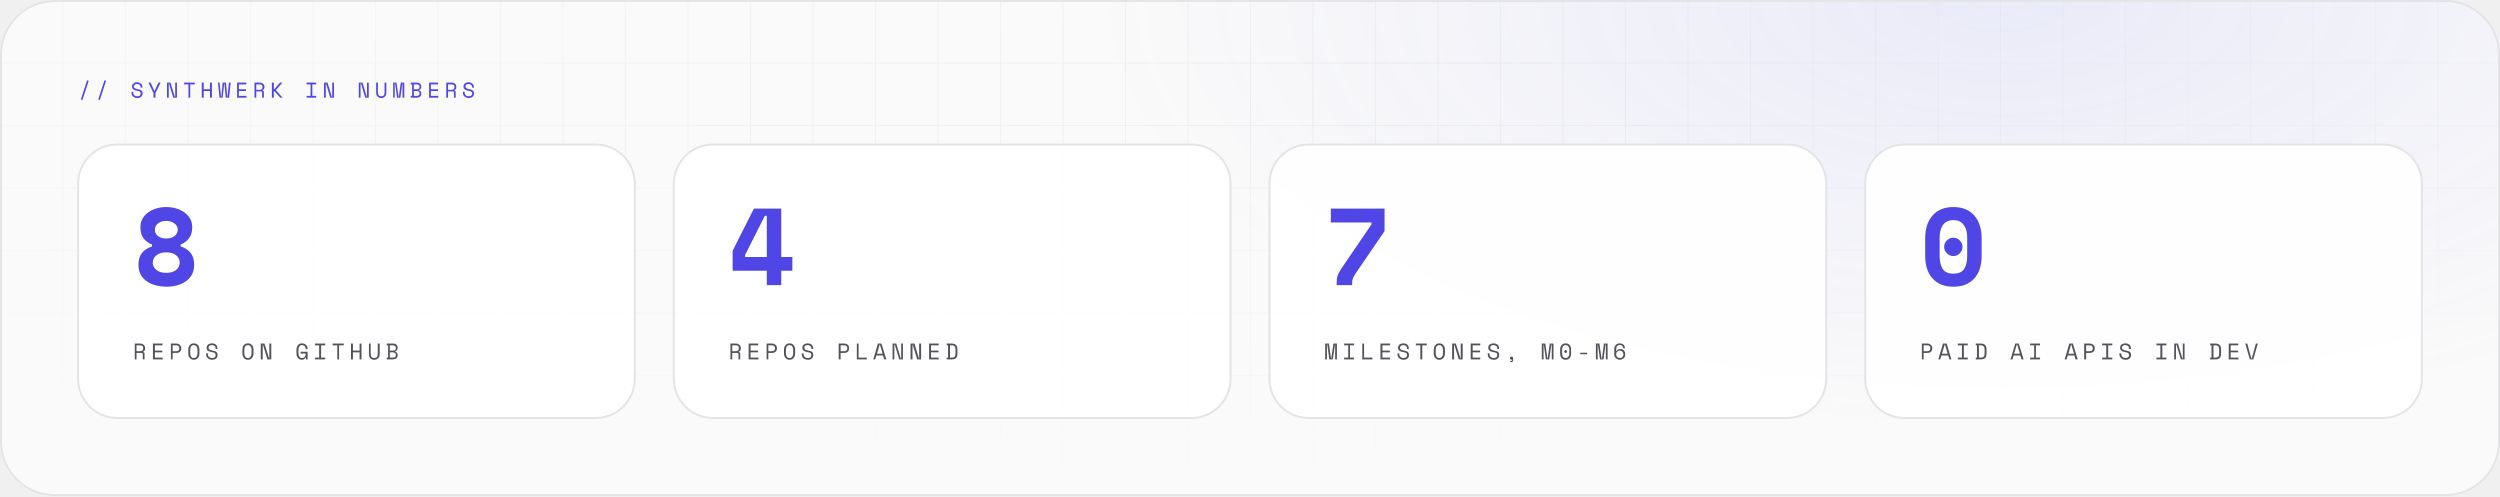
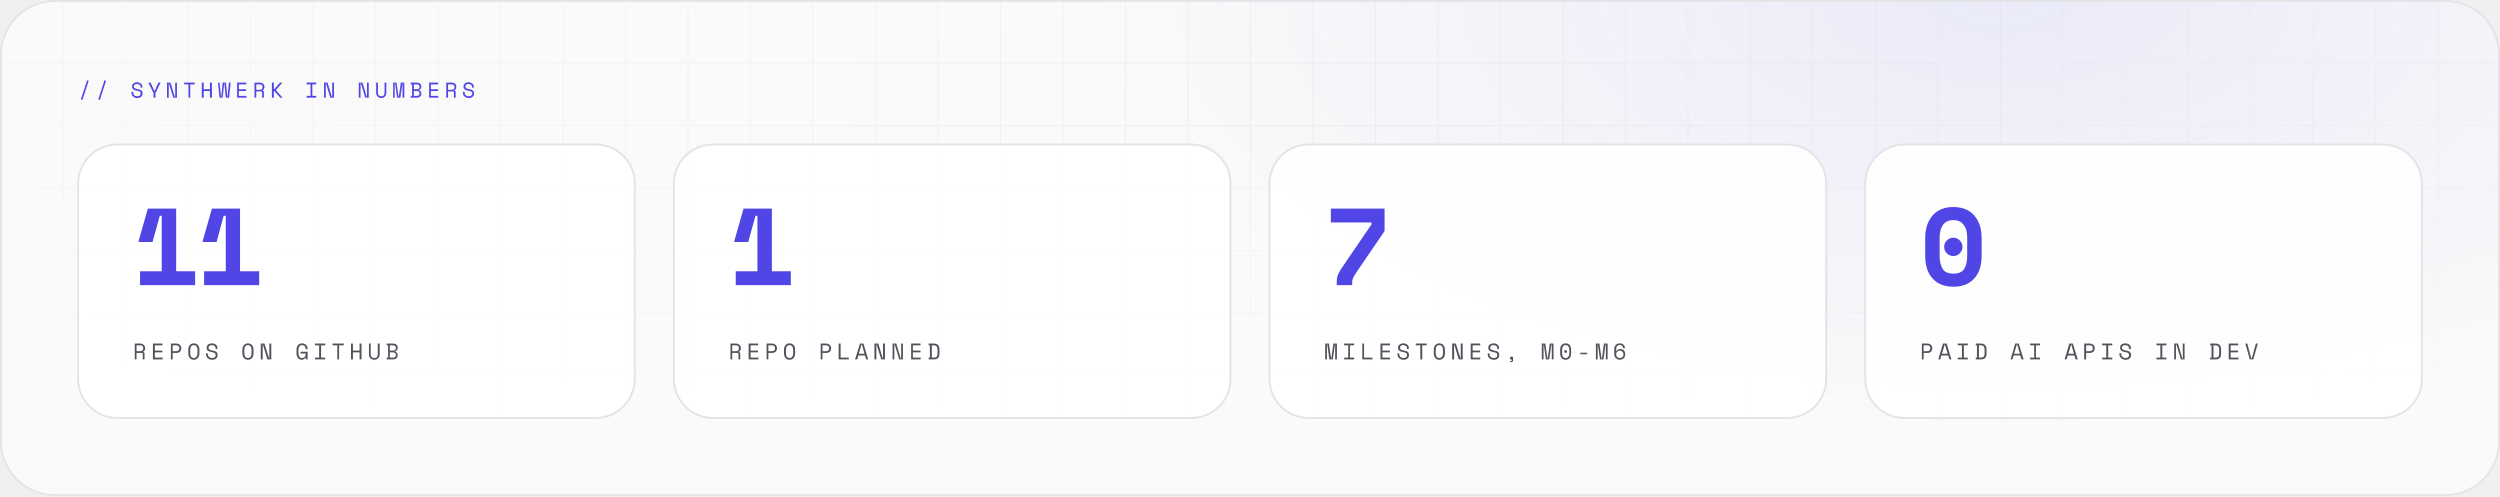
- <svg xmlns="http://www.w3.org/2000/svg" viewBox="0 0 1280 254" width="1280" height="254" role="img" aria-label="8 REPOS ON GITHUB. 4 REPOS PLANNED. 7 MILESTONES, M0-M6. 0 PAID AI APIS IN DEV">
+ <svg xmlns="http://www.w3.org/2000/svg" viewBox="0 0 1280 254" width="1280" height="254" role="img" aria-label="11 REPOS ON GITHUB. 1 REPO PLANNED. 7 MILESTONES, M0-M6. 0 PAID AI APIS IN DEV">
  <defs>
    <radialGradient id="vmp-stats-l-g">
      <stop offset="0" stop-color="#6366f1" stop-opacity="0.1" />
      <stop offset="1" stop-color="#6366f1" stop-opacity="0" />
    </radialGradient>
    <pattern id="vmp-stats-l-grid" width="32" height="32" patternUnits="userSpaceOnUse">
      <path d="M32 0H0V32" fill="none" stroke="#18181b" stroke-opacity="0.05" stroke-width="1" />
    </pattern>
    <radialGradient id="vmp-stats-l-fade" cx="0.5" cy="0.2" r="0.8">
      <stop offset="0" stop-color="#fff" />
      <stop offset="1" stop-color="#fff" stop-opacity="0" />
    </radialGradient>
    <mask id="vmp-stats-l-m">
      <rect width="1280" height="254" fill="url(#vmp-stats-l-fade)" />
    </mask>
    <clipPath id="vmp-stats-l-clip">
      <rect width="1280" height="254" rx="28" />
    </clipPath>
  </defs>
  <g clip-path="url(#vmp-stats-l-clip)">
    <rect width="1280" height="254" fill="#fafafa" />
    <rect width="1280" height="254" fill="url(#vmp-stats-l-grid)" mask="url(#vmp-stats-l-m)" />
    <ellipse cx="1024" cy="0" rx="461" ry="220" fill="url(#vmp-stats-l-g)" />
  </g>
  <rect x="0.5" y="0.5" width="1279" height="253" rx="27.5" fill="none" stroke="#e4e4e7" />
  <path fill="#4f46e5" d="M42.2 51.2 41.4 50.9 44.6 41.1 45.4 41.4ZM51.1 51.2 50.3 50.9 53.5 41.1 54.3 41.4ZM70.3 50.2Q69.3 50.2 68.7 49.8Q68 49.4 67.6 48.8Q67.3 48.1 67.3 47.3V47H68.2V47.3Q68.2 48.3 68.8 48.8Q69.3 49.3 70.3 49.3Q71.2 49.3 71.6 48.9Q72 48.5 72 47.9V47.8Q72 47.2 71.6 46.9Q71.2 46.6 70.2 46.5Q69 46.3 68.3 45.8Q67.6 45.3 67.6 44.3V44.2Q67.6 43.6 67.9 43.1Q68.3 42.7 68.8 42.4Q69.4 42.1 70.2 42.1Q71 42.1 71.6 42.5Q72.3 42.8 72.6 43.3Q72.9 43.8 72.9 44.5V44.9H72V44.5Q72 44 71.7 43.7Q71.5 43.3 71.1 43.2Q70.6 43 70.2 43Q69.7 43 69.4 43.1Q69 43.3 68.8 43.6Q68.5 43.8 68.5 44.2V44.3Q68.5 44.9 69.1 45.2Q69.6 45.5 70.6 45.7Q71.8 45.8 72.4 46.4Q73 46.9 73 47.8V47.9Q73 48.9 72.3 49.5Q71.6 50.2 70.3 50.2ZM78.6 50V47.3H78.4L76 42.3H77.1L79 46.5H79.2L81.1 42.3H82.2L79.8 47.3H79.6V50ZM85.5 50V42.3H87.3L89.5 49.6H89.7V42.3H90.6V50H88.7L86.5 42.7H86.4V50ZM96.5 50V43.2H94.3V42.3H99.7V43.2H97.4V50ZM103.3 50V42.3H104.3V45.7H107.5V42.3H108.5V50H107.5V46.6H104.3V50ZM112.4 50 111.6 42.3H112.4L113.2 49.6H113.3L114 42.3H115.7L116.4 49.6H116.5L117.2 42.3H118.1L117.3 50H115.6L114.9 42.7H114.8L114 50ZM121.4 50V42.3H126.1V43.2H122.3V45.7H126V46.6H122.3V49.1H126.2V50ZM130.3 50V42.3H133Q133.8 42.3 134.3 42.6Q134.8 42.9 135.1 43.4Q135.4 43.8 135.4 44.4V44.7Q135.4 45.1 135.1 45.6Q134.9 46 134.4 46.2V46.4Q134.7 46.4 134.9 46.6Q135.1 46.8 135.1 47.2V50H134.2V47.4Q134.2 47.1 134 47Q133.9 46.8 133.6 46.8H131.2V50ZM131.2 46H132.9Q134.4 46 134.4 44.7V44.5Q134.4 43.9 134.1 43.5Q133.7 43.2 132.9 43.2H131.2ZM139.2 50V42.3H140.2V45.7H140.4L143.4 42.3H144.5V42.4L141.3 46.1V46.2L144.6 49.9V50H143.5L140.4 46.6H140.2V50ZM157 50V49.1H159V43.2H157V42.3H161.9V43.2H159.9V49.1H161.9V50ZM165.9 50V42.3H167.7L169.9 49.6H170.1V42.3H171V50H169.1L166.9 42.7H166.8V50ZM183.7 50V42.3H185.6L187.8 49.6H187.9V42.3H188.8V50H187L184.8 42.7H184.6V50ZM195.2 50.2Q194 50.2 193.3 49.4Q192.6 48.7 192.6 47.4V42.3H193.5V47.4Q193.5 48.3 193.9 48.8Q194.4 49.3 195.2 49.3Q196.1 49.3 196.5 48.8Q196.9 48.3 196.9 47.4V42.3H197.8V47.4Q197.8 48.7 197.1 49.4Q196.4 50.2 195.2 50.2ZM201.3 50V42.3H203L204.1 49.6H204.2L205.2 42.3H207V50H206.1V42.7H206L205 50H203.3L202.3 42.7H202.1V50ZM210.3 50V49.1H211V43.2H210.3V42.3H213.4Q214.6 42.3 215.1 42.9Q215.7 43.4 215.7 44.3V44.4Q215.7 45.1 215.4 45.5Q215 45.9 214.4 46.1V46.2Q215 46.3 215.4 46.8Q215.7 47.2 215.7 47.9V48Q215.7 48.9 215.1 49.4Q214.6 50 213.4 50ZM211.9 45.7H213.4Q214.1 45.7 214.5 45.4Q214.8 45 214.8 44.4V44.4Q214.8 43.8 214.4 43.5Q214 43.2 213.4 43.2H211.9ZM211.9 49.1H213.4Q214 49.1 214.4 48.8Q214.8 48.5 214.8 47.9V47.9Q214.8 47.3 214.5 46.9Q214.1 46.6 213.4 46.6H211.9ZM219.7 50V42.3H224.3V43.2H220.6V45.7H224.3V46.6H220.6V49.1H224.4V50ZM228.5 50V42.3H231.3Q232 42.3 232.6 42.6Q233.1 42.9 233.4 43.4Q233.6 43.8 233.6 44.4V44.7Q233.6 45.1 233.4 45.6Q233.1 46 232.6 46.2V46.4Q233 46.4 233.2 46.6Q233.3 46.8 233.3 47.2V50H232.4V47.4Q232.4 47.1 232.3 47Q232.2 46.8 231.8 46.8H229.4V50ZM229.4 46H231.1Q232.7 46 232.7 44.7V44.5Q232.7 43.9 232.3 43.5Q231.9 43.2 231.1 43.2H229.4ZM240 50.2Q239 50.2 238.4 49.8Q237.7 49.4 237.3 48.8Q237 48.1 237 47.3V47H237.9V47.3Q237.9 48.3 238.5 48.8Q239 49.3 240 49.3Q240.9 49.3 241.3 48.9Q241.8 48.5 241.8 47.9V47.8Q241.8 47.2 241.3 46.9Q240.9 46.6 239.9 46.5Q238.7 46.3 238 45.8Q237.3 45.3 237.3 44.3V44.2Q237.3 43.6 237.7 43.1Q238 42.7 238.5 42.4Q239.1 42.1 239.9 42.1Q240.7 42.1 241.3 42.5Q242 42.8 242.3 43.3Q242.6 43.8 242.6 44.5V44.9H241.7V44.5Q241.7 44 241.4 43.7Q241.2 43.3 240.8 43.2Q240.3 43 239.9 43Q239.4 43 239.1 43.1Q238.7 43.3 238.5 43.6Q238.3 43.8 238.3 44.2V44.3Q238.3 44.9 238.8 45.2Q239.3 45.5 240.3 45.7Q241.5 45.8 242.1 46.4Q242.7 46.9 242.7 47.8V47.9Q242.7 48.9 242 49.5Q241.3 50.2 240 50.2Z" />
  <rect x="40.0" y="74" width="285.0" height="140" rx="20" fill="#ffffff" fill-opacity="0.92" stroke="#e4e4e7" />
-   <path fill="#4f46e5" d="M85.1 146.8Q80.8 146.7 77.6 145.4Q74.4 144 72.6 141.5Q70.9 139.1 70.9 135.8V135.5Q70.9 132.7 71.9 130.8Q72.9 128.9 74.5 127.8Q76.1 126.7 77.8 126.2V125.2Q75.4 124.3 73.6 122.2Q71.9 120.1 71.9 116.5V116.2Q71.9 113 73.8 110.7Q75.7 108.4 78.7 107.2Q81.7 106 85.1 106Q88.6 106 91.6 107.2Q94.6 108.4 96.5 110.7Q98.4 113 98.4 116.2V116.5Q98.4 120.1 96.6 122.2Q94.9 124.3 92.5 125.2V126.2Q94.3 126.7 95.8 127.8Q97.4 128.9 98.4 130.8Q99.4 132.7 99.4 135.5V135.8Q99.4 139.1 97.7 141.5Q95.9 144 92.7 145.4Q89.5 146.8 85.1 146.8ZM85.1 122.1Q87.7 122.1 89.3 120.9Q91 119.6 91 117.6Q91 115.6 89.3 114.4Q87.7 113.1 85.1 113.1Q82.6 113.1 80.9 114.4Q79.3 115.6 79.3 117.6Q79.3 119.6 80.9 120.9Q82.6 122.1 85.1 122.1ZM85.1 139.7Q88.4 139.7 90.2 138.2Q92 136.7 92 134.5Q92 132.2 90.2 130.7Q88.4 129.2 85.1 129.2Q81.9 129.2 80.1 130.7Q78.2 132.2 78.2 134.5Q78.2 136.7 80.1 138.2Q81.9 139.7 85.1 139.7Z" />
+   <path fill="#4f46e5" d="M71.7 146V138.9H82.8V110.5H81.8L78.1 123.9H71V123.3L75.7 106.8H90.2V138.9H99.9V146ZM104.5 146V138.9H115.6V110.5H114.5L110.9 123.9H103.8V123.3L108.5 106.8H122.9V138.9H132.7V146Z" />
  <path fill="#52525b" d="M69 184V175.9H71.9Q72.7 175.9 73.2 176.3Q73.8 176.6 74 177.1Q74.3 177.5 74.3 178.1V178.5Q74.3 178.9 74.1 179.4Q73.8 179.8 73.3 180.1V180.2Q73.6 180.3 73.8 180.5Q74 180.7 74 181.1V184H73.1V181.3Q73.1 181 72.9 180.8Q72.8 180.7 72.5 180.7H69.9V184ZM69.9 179.8H71.7Q73.3 179.8 73.3 178.4V178.2Q73.3 177.6 73 177.2Q72.6 176.8 71.7 176.8H69.9ZM78.3 184V175.9H83.2V176.8H79.3V179.5H83.1V180.4H79.3V183.1H83.3V184ZM87.5 184V175.9H90.3Q91.2 175.9 91.7 176.3Q92.2 176.6 92.5 177.1Q92.8 177.5 92.8 178.1V178.5Q92.8 179.1 92.5 179.6Q92.2 180.1 91.7 180.4Q91.1 180.7 90.3 180.7H88.4V184ZM88.4 179.8H90.2Q91.8 179.8 91.8 178.4V178.2Q91.8 177.6 91.4 177.2Q91 176.8 90.2 176.8H88.4ZM99.2 184.2Q97.9 184.2 97.2 183.3Q96.4 182.5 96.4 180.9V179.1Q96.4 177.5 97.2 176.7Q97.9 175.8 99.2 175.8Q100.6 175.8 101.3 176.7Q102.1 177.5 102.1 179.1V180.9Q102.1 182.5 101.3 183.3Q100.6 184.2 99.2 184.2ZM99.2 183.3Q100.2 183.3 100.6 182.6Q101.1 182 101.1 180.8V179.1Q101.1 178 100.6 177.4Q100.2 176.7 99.2 176.7Q98.3 176.7 97.8 177.4Q97.4 178 97.4 179.1V180.8Q97.4 182 97.8 182.6Q98.3 183.3 99.2 183.3ZM108.6 184.2Q107.6 184.2 106.9 183.8Q106.2 183.4 105.8 182.7Q105.5 182.1 105.5 181.2V180.9H106.4V181.1Q106.4 182.2 107 182.7Q107.6 183.3 108.6 183.3Q109.5 183.3 110 182.9Q110.4 182.5 110.4 181.8V181.7Q110.4 181.1 110 180.8Q109.5 180.4 108.5 180.3Q107.3 180.1 106.5 179.6Q105.8 179.1 105.8 178.1V177.9Q105.8 177.3 106.2 176.8Q106.5 176.3 107.1 176.1Q107.7 175.8 108.5 175.8Q109.4 175.8 110 176.1Q110.7 176.5 111 177Q111.3 177.5 111.3 178.2V178.7H110.4V178.3Q110.4 177.7 110.1 177.4Q109.8 177 109.4 176.9Q109 176.7 108.5 176.7Q108 176.7 107.6 176.8Q107.3 177 107 177.3Q106.8 177.5 106.8 178V178Q106.8 178.7 107.3 179Q107.9 179.3 108.9 179.5Q110.2 179.7 110.8 180.2Q111.4 180.8 111.4 181.7V181.8Q111.4 182.9 110.7 183.5Q110 184.2 108.6 184.2ZM126.9 184.2Q125.6 184.2 124.9 183.3Q124.1 182.5 124.1 180.9V179.1Q124.1 177.5 124.9 176.7Q125.6 175.8 126.9 175.8Q128.3 175.8 129 176.7Q129.8 177.5 129.8 179.1V180.9Q129.8 182.5 129 183.3Q128.3 184.2 126.9 184.2ZM126.9 183.3Q127.9 183.3 128.3 182.6Q128.8 182 128.8 180.8V179.1Q128.8 178 128.3 177.4Q127.9 176.7 126.9 176.7Q126 176.7 125.5 177.4Q125.1 178 125.1 179.1V180.8Q125.1 182 125.5 182.6Q126 183.3 126.9 183.3ZM133.5 184V175.9H135.4L137.8 183.6H137.9V175.9H138.9V184H136.9L134.6 176.4H134.5V184ZM154.6 184.2Q153.3 184.2 152.6 183.3Q151.8 182.5 151.8 180.9V179.1Q151.8 177.5 152.6 176.7Q153.3 175.8 154.6 175.8Q155.6 175.8 156.2 176.2Q156.8 176.6 157.2 177.2Q157.5 177.9 157.5 178.7V178.8H156.5V178.7Q156.5 178.2 156.3 177.7Q156.1 177.3 155.7 177Q155.3 176.7 154.6 176.7Q153.7 176.7 153.3 177.4Q152.8 178 152.8 179.1V180.8Q152.8 182 153.3 182.6Q153.7 183.3 154.7 183.3Q155.5 183.3 156 182.7Q156.5 182.1 156.5 181.2V181H153.9V180.1H157.5V184H156.6V183H156.4Q156.3 183.5 155.8 183.8Q155.3 184.2 154.6 184.2ZM161.3 184V183.1H163.4V176.8H161.3V175.9H166.5V176.8H164.4V183.1H166.5V184ZM172.7 184V176.8H170.3V175.9H176V176.8H173.6V184ZM179.7 184V175.9H180.7V179.5H184.1V175.9H185.1V184H184.1V180.4H180.7V184ZM191.6 184.2Q190.3 184.2 189.6 183.4Q188.9 182.7 188.9 181.3V175.9H189.8V181.3Q189.8 182.3 190.3 182.8Q190.7 183.3 191.6 183.3Q192.5 183.3 193 182.8Q193.4 182.3 193.4 181.3V175.9H194.4V181.3Q194.4 182.7 193.6 183.4Q192.9 184.2 191.6 184.2ZM198 184V183.1H198.7V176.8H198V175.9H201.2Q202.4 175.9 203 176.5Q203.6 177.1 203.6 178V178.2Q203.6 178.8 203.2 179.3Q202.8 179.7 202.3 179.9V180Q202.8 180.2 203.2 180.6Q203.6 181.1 203.6 181.8V181.9Q203.6 182.8 203 183.4Q202.4 184 201.2 184ZM199.6 179.5H201.2Q201.9 179.5 202.3 179.2Q202.7 178.8 202.7 178.2V178.1Q202.7 177.5 202.3 177.2Q201.9 176.8 201.2 176.8H199.6ZM199.6 183.1H201.2Q201.9 183.1 202.3 182.8Q202.7 182.4 202.7 181.8V181.8Q202.7 181.1 202.3 180.8Q201.9 180.4 201.2 180.4H199.6Z" />
  <rect x="345.0" y="74" width="285.0" height="140" rx="20" fill="#ffffff" fill-opacity="0.92" stroke="#e4e4e7" />
-   <path fill="#4f46e5" d="M392.6 146V138.6H375.1V128.4L386 106.8H400V131.6H405.7V138.6H400V146ZM381.5 131.6H392.6V110.5H391.6L381.5 130.5Z" />
-   <path fill="#52525b" d="M374 184V175.9H376.9Q377.7 175.9 378.2 176.3Q378.8 176.6 379 177.1Q379.3 177.5 379.3 178.1V178.5Q379.3 178.9 379.1 179.4Q378.8 179.8 378.3 180.1V180.2Q378.6 180.3 378.8 180.5Q379 180.7 379 181.1V184H378.1V181.3Q378.1 181 377.9 180.8Q377.8 180.7 377.5 180.7H374.9V184ZM374.9 179.8H376.7Q378.3 179.8 378.3 178.4V178.2Q378.3 177.6 378 177.2Q377.6 176.8 376.7 176.8H374.9ZM383.3 184V175.9H388.2V176.8H384.3V179.5H388.1V180.4H384.3V183.1H388.3V184ZM392.5 184V175.9H395.3Q396.2 175.9 396.7 176.3Q397.2 176.6 397.5 177.1Q397.8 177.5 397.8 178.1V178.5Q397.8 179.1 397.5 179.6Q397.2 180.1 396.7 180.4Q396.1 180.7 395.3 180.7H393.4V184ZM393.4 179.8H395.2Q396.8 179.8 396.8 178.4V178.2Q396.8 177.6 396.4 177.2Q396 176.8 395.2 176.8H393.4ZM404.2 184.2Q402.9 184.2 402.2 183.3Q401.4 182.5 401.4 180.9V179.1Q401.4 177.5 402.2 176.7Q402.9 175.8 404.2 175.8Q405.6 175.8 406.3 176.7Q407.1 177.5 407.1 179.1V180.9Q407.1 182.5 406.3 183.3Q405.6 184.2 404.2 184.2ZM404.2 183.3Q405.2 183.3 405.6 182.6Q406.1 182 406.1 180.8V179.1Q406.1 178 405.6 177.4Q405.2 176.7 404.2 176.7Q403.3 176.7 402.8 177.4Q402.4 178 402.4 179.1V180.8Q402.4 182 402.8 182.6Q403.3 183.3 404.2 183.3ZM413.6 184.2Q412.6 184.2 411.9 183.8Q411.2 183.4 410.8 182.7Q410.5 182.1 410.5 181.2V180.9H411.4V181.1Q411.4 182.2 412 182.7Q412.6 183.3 413.6 183.3Q414.5 183.3 415 182.9Q415.4 182.5 415.4 181.8V181.7Q415.4 181.1 415 180.8Q414.5 180.4 413.5 180.3Q412.3 180.1 411.5 179.6Q410.8 179.1 410.8 178.1V177.9Q410.8 177.3 411.2 176.8Q411.5 176.3 412.1 176.1Q412.7 175.8 413.5 175.8Q414.4 175.8 415 176.1Q415.7 176.5 416 177Q416.3 177.5 416.3 178.2V178.7H415.4V178.3Q415.4 177.7 415.1 177.4Q414.8 177 414.4 176.9Q414 176.7 413.5 176.7Q413 176.7 412.6 176.8Q412.3 177 412 177.3Q411.8 177.5 411.8 178V178Q411.8 178.7 412.3 179Q412.9 179.3 413.9 179.5Q415.2 179.7 415.8 180.2Q416.4 180.8 416.4 181.7V181.8Q416.4 182.9 415.7 183.5Q415 184.2 413.6 184.2ZM429.4 184V175.9H432.3Q433.1 175.9 433.7 176.3Q434.2 176.6 434.5 177.1Q434.7 177.5 434.7 178.1V178.5Q434.7 179.1 434.5 179.6Q434.2 180.1 433.6 180.4Q433.1 180.7 432.3 180.7H430.4V184ZM430.4 179.8H432.2Q433.8 179.8 433.8 178.4V178.2Q433.8 177.6 433.4 177.2Q433 176.8 432.2 176.8H430.4ZM438.7 184V175.9H439.6V183.1H443.8V184ZM447.1 184 449.5 175.9H451.3L453.8 184H452.7L452.1 182H448.7L448.1 184ZM449 181.1H451.9L450.5 176.4H450.4ZM457 184V175.9H458.9L461.2 183.6H461.4V175.9H462.3V184H460.4L458.1 176.4H457.9V184ZM466.2 184V175.9H468.2L470.5 183.6H470.6V175.9H471.6V184H469.6L467.3 176.4H467.2V184ZM475.7 184V175.9H480.6V176.8H476.7V179.5H480.5V180.4H476.7V183.1H480.6V184ZM484.7 184V183.1H485.4V176.8H484.7V175.9H487.3Q488.8 175.9 489.5 176.7Q490.2 177.4 490.2 178.9V181Q490.2 182.6 489.5 183.3Q488.8 184 487.3 184ZM486.4 183.1H487.2Q487.9 183.1 488.4 182.9Q488.8 182.7 489 182.3Q489.2 181.8 489.2 180.9V179Q489.2 178.2 489 177.7Q488.8 177.2 488.4 177Q487.9 176.8 487.2 176.8H486.4Z" />
+   <path fill="#4f46e5" d="M376.7 146V138.9H387.8V110.5H386.8L383.1 123.9H376V123.3L380.7 106.8H395.2V138.9H404.9V146Z" />
+   <path fill="#52525b" d="M374 184V175.9H376.9Q377.7 175.9 378.2 176.3Q378.8 176.6 379 177.1Q379.3 177.5 379.3 178.1V178.5Q379.3 178.9 379.1 179.4Q378.8 179.8 378.3 180.1V180.2Q378.6 180.3 378.8 180.5Q379 180.7 379 181.1V184H378.1V181.3Q378.1 181 377.9 180.8Q377.8 180.7 377.5 180.7H374.9V184ZM374.9 179.8H376.7Q378.3 179.8 378.3 178.4V178.2Q378.3 177.6 378 177.2Q377.6 176.8 376.7 176.8H374.9ZM383.3 184V175.9H388.2V176.8H384.3V179.5H388.1V180.4H384.3V183.1H388.3V184ZM392.5 184V175.9H395.3Q396.2 175.9 396.7 176.3Q397.2 176.6 397.5 177.1Q397.8 177.5 397.8 178.1V178.5Q397.8 179.1 397.5 179.6Q397.2 180.1 396.7 180.4Q396.1 180.7 395.3 180.7H393.4V184ZM393.4 179.8H395.2Q396.8 179.8 396.8 178.4V178.2Q396.8 177.6 396.4 177.2Q396 176.8 395.2 176.8H393.4ZM404.2 184.2Q402.9 184.2 402.2 183.3Q401.4 182.5 401.4 180.9V179.1Q401.4 177.5 402.2 176.7Q402.9 175.8 404.2 175.8Q405.6 175.8 406.3 176.7Q407.1 177.5 407.1 179.1V180.9Q407.1 182.5 406.3 183.3Q405.6 184.2 404.2 184.2ZM404.2 183.3Q405.2 183.3 405.6 182.6Q406.1 182 406.1 180.8V179.1Q406.1 178 405.6 177.4Q405.2 176.7 404.2 176.7Q403.3 176.7 402.8 177.4Q402.4 178 402.4 179.1V180.8Q402.4 182 402.8 182.6Q403.3 183.3 404.2 183.3ZM420.2 184V175.9H423Q423.9 175.9 424.4 176.3Q425 176.6 425.2 177.1Q425.5 177.5 425.5 178.1V178.5Q425.5 179.1 425.2 179.6Q425 180.1 424.4 180.4Q423.9 180.7 423 180.7H421.1V184ZM421.1 179.8H422.9Q424.5 179.8 424.5 178.4V178.2Q424.5 177.6 424.1 177.2Q423.7 176.8 422.9 176.8H421.1ZM429.4 184V175.9H430.4V183.1H434.6V184ZM437.8 184 440.3 175.9H442.1L444.5 184H443.5L442.9 182H439.5L438.9 184ZM439.7 181.1H442.6L441.3 176.4H441.1ZM447.7 184V175.9H449.7L452 183.6H452.1V175.9H453.1V184H451.2L448.8 176.4H448.7V184ZM457 184V175.9H458.9L461.2 183.6H461.4V175.9H462.3V184H460.4L458.1 176.4H457.9V184ZM466.5 184V175.9H471.3V176.8H467.4V179.5H471.3V180.4H467.4V183.1H471.4V184ZM475.5 184V183.1H476.1V176.8H475.5V175.9H478.1Q479.6 175.9 480.3 176.7Q481 177.4 481 178.9V181Q481 182.6 480.3 183.3Q479.6 184 478.1 184ZM477.1 183.1H478Q478.7 183.1 479.1 182.9Q479.6 182.7 479.8 182.3Q480 181.8 480 180.9V179Q480 178.2 479.8 177.7Q479.6 177.2 479.1 177Q478.7 176.8 478 176.8H477.1Z" />
  <rect x="650.0" y="74" width="285.0" height="140" rx="20" fill="#ffffff" fill-opacity="0.92" stroke="#e4e4e7" />
  <path fill="#4f46e5" d="M684.4 146V144.3Q684.4 142.8 684.7 141.7Q685 140.5 685.7 139.3Q686.4 138 687.6 136.3L702.2 114.9V113.9H681.4V106.8H708.9V118.3L694.7 139.1Q693.6 140.7 693 141.9Q692.3 143.1 692.3 144.7V146Z" />
  <path fill="#52525b" d="M678.5 184V175.9H680.4L681.5 183.6H681.6L682.7 175.9H684.5V184H683.6V176.4H683.5L682.4 184H680.6L679.6 176.4H679.4V184ZM688.2 184V183.1H690.3V176.8H688.2V175.9H693.3V176.8H691.2V183.1H693.3V184ZM697.5 184V175.9H698.4V183.1H702.7V184ZM706.8 184V175.9H711.7V176.8H707.8V179.5H711.6V180.4H707.8V183.1H711.7V184ZM718.6 184.2Q717.6 184.2 716.9 183.8Q716.2 183.4 715.8 182.7Q715.5 182.1 715.5 181.2V180.9H716.4V181.1Q716.4 182.2 717 182.7Q717.6 183.3 718.6 183.3Q719.5 183.3 720 182.9Q720.4 182.5 720.4 181.8V181.7Q720.4 181.1 720 180.8Q719.5 180.4 718.5 180.3Q717.3 180.1 716.5 179.6Q715.8 179.1 715.8 178.1V177.9Q715.8 177.3 716.2 176.8Q716.5 176.3 717.1 176.1Q717.7 175.8 718.5 175.8Q719.4 175.8 720 176.1Q720.7 176.5 721 177Q721.3 177.5 721.3 178.2V178.7H720.4V178.3Q720.4 177.7 720.1 177.4Q719.8 177 719.4 176.9Q719 176.7 718.5 176.7Q718 176.7 717.6 176.8Q717.3 177 717 177.3Q716.8 177.5 716.8 178V178Q716.8 178.7 717.3 179Q717.9 179.3 718.9 179.5Q720.2 179.7 720.8 180.2Q721.4 180.8 721.4 181.7V181.8Q721.4 182.9 720.7 183.5Q720 184.2 718.6 184.2ZM727.2 184V176.8H724.9V175.9H730.5V176.8H728.2V184ZM736.9 184.2Q735.6 184.2 734.9 183.3Q734.1 182.5 734.1 180.9V179.1Q734.1 177.5 734.9 176.7Q735.6 175.8 736.9 175.8Q738.3 175.8 739 176.7Q739.8 177.5 739.8 179.1V180.9Q739.8 182.5 739 183.3Q738.3 184.2 736.9 184.2ZM736.9 183.3Q737.9 183.3 738.3 182.6Q738.8 182 738.8 180.8V179.1Q738.8 178 738.3 177.4Q737.9 176.7 736.9 176.7Q736 176.7 735.5 177.4Q735.1 178 735.1 179.1V180.8Q735.1 182 735.5 182.6Q736 183.3 736.9 183.3ZM743.5 184V175.9H745.4L747.8 183.6H747.9V175.9H748.9V184H746.9L744.6 176.4H744.5V184ZM753 184V175.9H757.9V176.8H754V179.5H757.8V180.4H754V183.1H757.9V184ZM764.8 184.2Q763.8 184.2 763.1 183.8Q762.4 183.4 762 182.7Q761.7 182.1 761.7 181.2V180.9H762.6V181.1Q762.6 182.2 763.2 182.7Q763.8 183.3 764.8 183.3Q765.7 183.3 766.2 182.9Q766.6 182.5 766.6 181.8V181.7Q766.6 181.1 766.2 180.8Q765.7 180.4 764.6 180.3Q763.4 180.1 762.7 179.6Q762 179.1 762 178.1V177.9Q762 177.3 762.3 176.8Q762.7 176.3 763.3 176.1Q763.9 175.8 764.7 175.8Q765.6 175.8 766.2 176.1Q766.8 176.5 767.2 177Q767.5 177.5 767.5 178.2V178.7H766.6V178.3Q766.6 177.7 766.3 177.4Q766 177 765.6 176.9Q765.2 176.7 764.6 176.7Q764.2 176.7 763.8 176.8Q763.4 177 763.2 177.3Q763 177.5 763 178V178Q763 178.7 763.5 179Q764.1 179.3 765.1 179.5Q766.4 179.7 767 180.2Q767.6 180.8 767.6 181.7V181.8Q767.6 182.9 766.9 183.5Q766.2 184.2 764.8 184.2ZM773.2 185.4V184.8H773.8Q774.1 184.8 774.1 184.4V184.1Q774 184.2 773.9 184.2Q773.6 184.2 773.3 183.9Q773.1 183.7 773.1 183.4Q773.1 183 773.3 182.8Q773.6 182.6 773.9 182.6Q774.2 182.6 774.5 182.8Q774.7 183 774.7 183.4V184.5Q774.7 184.9 774.5 185.1Q774.2 185.4 773.8 185.4ZM789.4 184V175.9H791.2L792.3 183.6H792.4L793.5 175.9H795.4V184H794.5V176.4H794.3L793.2 184H791.5L790.4 176.4H790.3V184ZM801.6 184.2Q800.3 184.2 799.5 183.3Q798.8 182.5 798.8 180.9V179.1Q798.8 177.5 799.5 176.7Q800.3 175.8 801.6 175.8Q802.9 175.8 803.7 176.7Q804.4 177.5 804.4 179.1V180.9Q804.4 182.5 803.7 183.3Q802.9 184.2 801.6 184.2ZM801.6 183.3Q802.5 183.3 803 182.6Q803.5 182 803.5 180.8V179.1Q803.5 178 803 177.4Q802.5 176.7 801.6 176.7Q800.7 176.7 800.2 177.4Q799.8 178 799.8 179.1V180.8Q799.8 182 800.2 182.6Q800.7 183.3 801.6 183.3ZM801.6 180.7Q801.3 180.7 801.1 180.5Q800.9 180.3 800.9 180Q800.9 179.7 801.1 179.5Q801.3 179.2 801.6 179.2Q801.9 179.2 802.1 179.5Q802.3 179.7 802.3 180Q802.3 180.3 802.1 180.5Q801.9 180.7 801.6 180.7ZM809.1 181.4V180.6H812.6V181.4ZM817.1 184V175.9H818.9L820 183.6H820.2L821.2 175.9H823.1V184H822.2V176.4H822L821 184H819.2L818.1 176.4H818V184ZM829.3 184.2Q828.5 184.2 827.9 183.8Q827.3 183.5 826.9 182.9Q826.5 182.3 826.5 181.5V178.6Q826.5 177.7 826.9 177.1Q827.3 176.5 827.9 176.1Q828.5 175.8 829.3 175.8Q830.1 175.8 830.7 176.1Q831.3 176.4 831.6 177Q832 177.5 832 178.3H831Q831 177.5 830.6 177.1Q830.1 176.6 829.3 176.6Q828.5 176.6 828 177.2Q827.5 177.7 827.5 178.6V179.8H827.6Q827.9 179.3 828.4 179Q828.9 178.7 829.6 178.7Q830.3 178.7 830.9 179Q831.5 179.3 831.8 179.9Q832.1 180.5 832.1 181.3V181.5Q832.1 182.3 831.8 182.9Q831.4 183.5 830.8 183.8Q830.1 184.2 829.3 184.2ZM829.3 183.3Q830.2 183.3 830.7 182.8Q831.2 182.3 831.2 181.5V181.4Q831.2 180.8 830.9 180.4Q830.7 180 830.3 179.8Q829.9 179.5 829.3 179.5Q828.8 179.5 828.4 179.8Q828 180 827.7 180.4Q827.5 180.8 827.5 181.3V181.5Q827.5 182.3 828 182.8Q828.5 183.3 829.3 183.3Z" />
  <rect x="955.0" y="74" width="285.0" height="140" rx="20" fill="#ffffff" fill-opacity="0.92" stroke="#e4e4e7" />
  <path fill="#4f46e5" d="M1000.1 146.8Q993.4 146.8 989.6 142.7Q985.7 138.6 985.7 130.8V122Q985.7 114.5 989.6 110.2Q993.4 106 1000.1 106Q1006.9 106 1010.7 110.2Q1014.6 114.5 1014.6 122V130.8Q1014.6 138.6 1010.7 142.7Q1006.9 146.8 1000.1 146.8ZM1000.1 140.1Q1004.2 140.1 1005.7 137.6Q1007.2 135.1 1007.2 131.2V121.6Q1007.2 119.1 1006.5 117.1Q1005.7 115.1 1004.2 113.9Q1002.7 112.7 1000.1 112.7Q997.6 112.7 996 113.9Q994.5 115.1 993.8 117.1Q993.1 119.1 993.1 121.6V131.2Q993.1 135.1 994.6 137.6Q996.1 140.1 1000.1 140.1ZM1000.1 131.1Q998.2 131.1 996.8 129.7Q995.4 128.3 995.4 126.4Q995.4 124.5 996.8 123.1Q998.2 121.7 1000.1 121.7Q1002 121.7 1003.4 123.1Q1004.8 124.5 1004.8 126.4Q1004.8 128.3 1003.4 129.7Q1002 131.1 1000.1 131.1Z" />
  <path fill="#52525b" d="M984 184V175.9H986.9Q987.7 175.9 988.2 176.3Q988.8 176.6 989 177.1Q989.3 177.5 989.3 178.1V178.5Q989.3 179.1 989 179.6Q988.8 180.1 988.2 180.4Q987.7 180.7 986.9 180.7H984.9V184ZM984.9 179.8H986.7Q988.3 179.8 988.3 178.4V178.2Q988.3 177.6 988 177.2Q987.6 176.8 986.7 176.8H984.9ZM992.4 184 994.8 175.9H996.7L999.1 184H998.1L997.5 182H994L993.4 184ZM994.3 181.1H997.2L995.8 176.4H995.7ZM1002.4 184V183.1H1004.5V176.8H1002.4V175.9H1007.5V176.8H1005.5V183.1H1007.5V184ZM1011.6 184V183.1H1012.2V176.8H1011.6V175.9H1014.2Q1015.7 175.9 1016.4 176.7Q1017.1 177.4 1017.1 178.9V181Q1017.1 182.6 1016.4 183.3Q1015.7 184 1014.2 184ZM1013.2 183.1H1014.1Q1014.8 183.1 1015.2 182.9Q1015.7 182.7 1015.9 182.3Q1016.1 181.8 1016.1 180.9V179Q1016.1 178.2 1015.9 177.7Q1015.7 177.2 1015.2 177Q1014.8 176.8 1014.1 176.8H1013.2ZM1029.4 184 1031.8 175.9H1033.6L1036.1 184H1035L1034.4 182H1031L1030.4 184ZM1031.2 181.1H1034.2L1032.8 176.4H1032.6ZM1039.4 184V183.1H1041.5V176.8H1039.4V175.9H1044.5V176.8H1042.4V183.1H1044.5V184ZM1057.1 184 1059.5 175.9H1061.3L1063.8 184H1062.7L1062.1 182H1058.7L1058.1 184ZM1059 181.1H1061.9L1060.5 176.4H1060.4ZM1067.1 184V175.9H1070Q1070.8 175.9 1071.4 176.3Q1071.9 176.6 1072.2 177.1Q1072.5 177.5 1072.5 178.1V178.5Q1072.5 179.1 1072.2 179.6Q1071.9 180.1 1071.4 180.4Q1070.8 180.7 1070 180.7H1068.1V184ZM1068.1 179.8H1069.9Q1071.5 179.8 1071.5 178.4V178.2Q1071.5 177.6 1071.1 177.2Q1070.7 176.8 1069.9 176.8H1068.1ZM1076.3 184V183.1H1078.4V176.8H1076.3V175.9H1081.5V176.8H1079.4V183.1H1081.5V184ZM1088.3 184.2Q1087.3 184.2 1086.6 183.8Q1085.9 183.4 1085.5 182.7Q1085.1 182.1 1085.1 181.2V180.9H1086.1V181.1Q1086.1 182.2 1086.7 182.7Q1087.3 183.3 1088.3 183.3Q1089.2 183.3 1089.6 182.9Q1090.1 182.5 1090.1 181.8V181.7Q1090.1 181.1 1089.6 180.8Q1089.2 180.4 1088.1 180.3Q1086.9 180.1 1086.2 179.6Q1085.5 179.1 1085.5 178.1V177.9Q1085.5 177.3 1085.8 176.8Q1086.2 176.3 1086.8 176.1Q1087.4 175.8 1088.1 175.8Q1089 175.8 1089.7 176.1Q1090.3 176.5 1090.7 177Q1091 177.5 1091 178.2V178.7H1090V178.3Q1090 177.7 1089.8 177.4Q1089.5 177 1089.1 176.9Q1088.6 176.7 1088.1 176.7Q1087.7 176.7 1087.3 176.8Q1086.9 177 1086.7 177.3Q1086.4 177.5 1086.4 178V178Q1086.4 178.7 1087 179Q1087.5 179.3 1088.6 179.5Q1089.9 179.7 1090.5 180.2Q1091.1 180.8 1091.1 181.7V181.8Q1091.1 182.9 1090.4 183.5Q1089.7 184.2 1088.3 184.2ZM1104.1 184V183.1H1106.1V176.8H1104.1V175.9H1109.2V176.8H1107.1V183.1H1109.2V184ZM1113.2 184V175.9H1115.1L1117.4 183.6H1117.6V175.9H1118.5V184H1116.6L1114.3 176.4H1114.1V184ZM1131.6 184V183.1H1132.3V176.8H1131.6V175.9H1134.3Q1135.8 175.9 1136.5 176.7Q1137.2 177.4 1137.2 178.9V181Q1137.2 182.6 1136.5 183.3Q1135.8 184 1134.3 184ZM1133.3 183.1H1134.2Q1134.9 183.1 1135.3 182.9Q1135.8 182.7 1136 182.3Q1136.2 181.8 1136.2 180.9V179Q1136.2 178.2 1136 177.7Q1135.8 177.2 1135.3 177Q1134.9 176.8 1134.2 176.8H1133.3ZM1141.1 184V175.9H1146V176.8H1142.1V179.5H1145.9V180.4H1142.1V183.1H1146.1V184ZM1151.9 184 1149.6 175.9H1150.6L1152.7 183.6H1152.9L1155 175.9H1156L1153.7 184Z" />
</svg>
